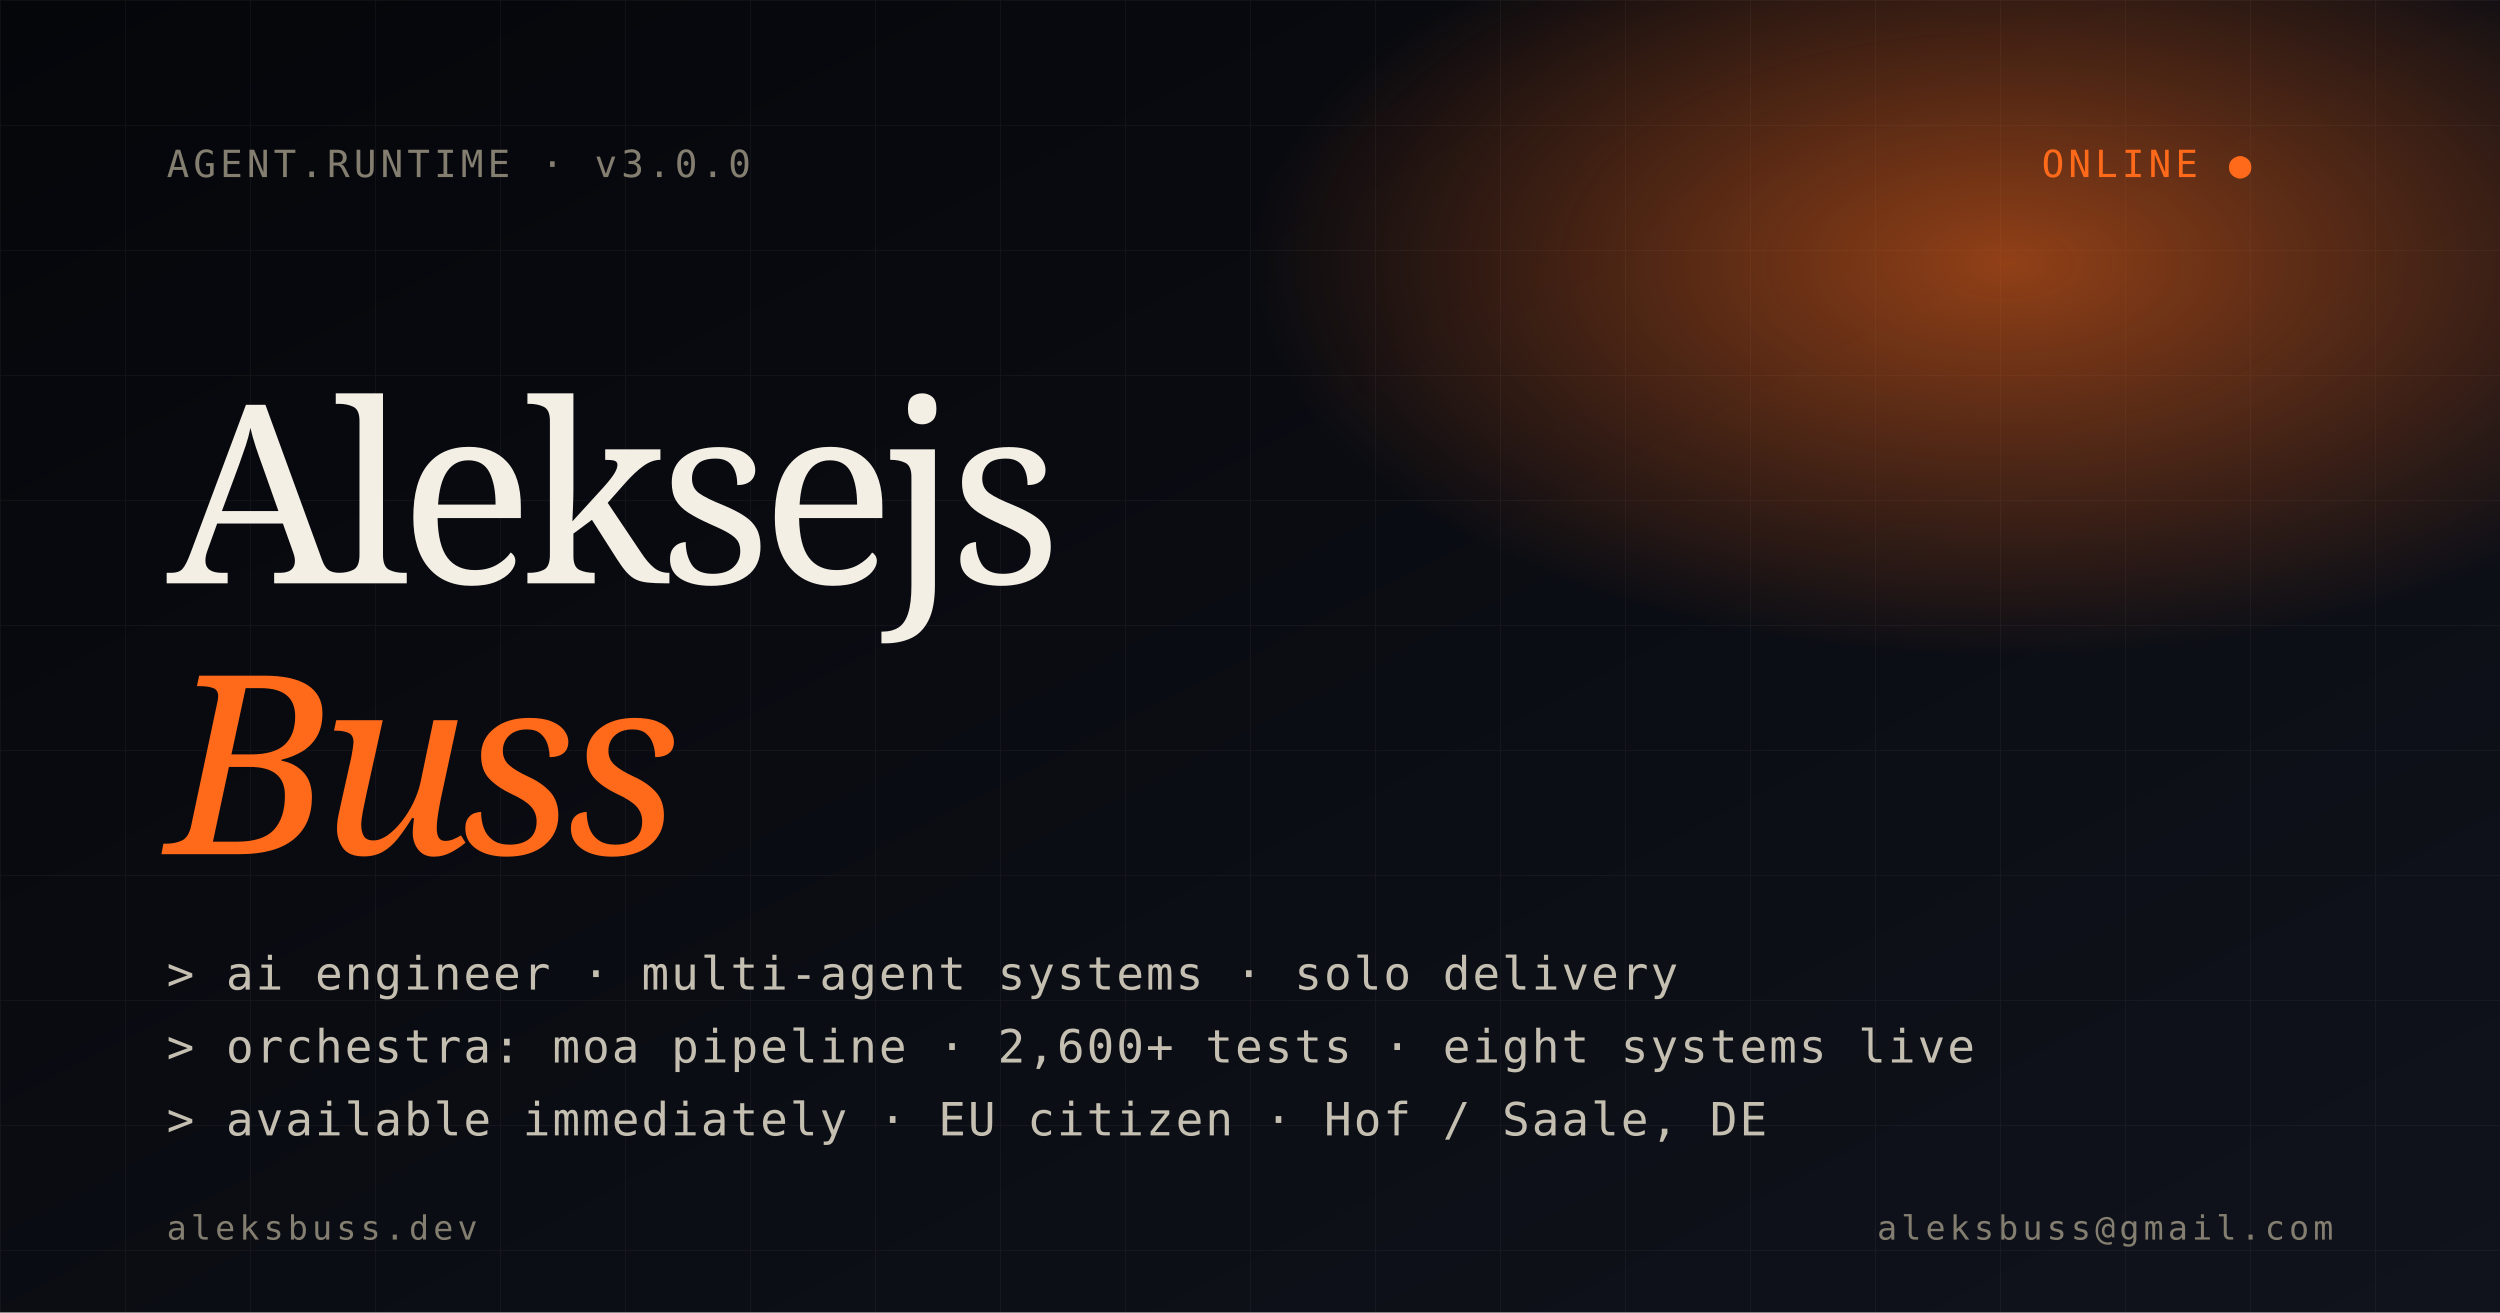
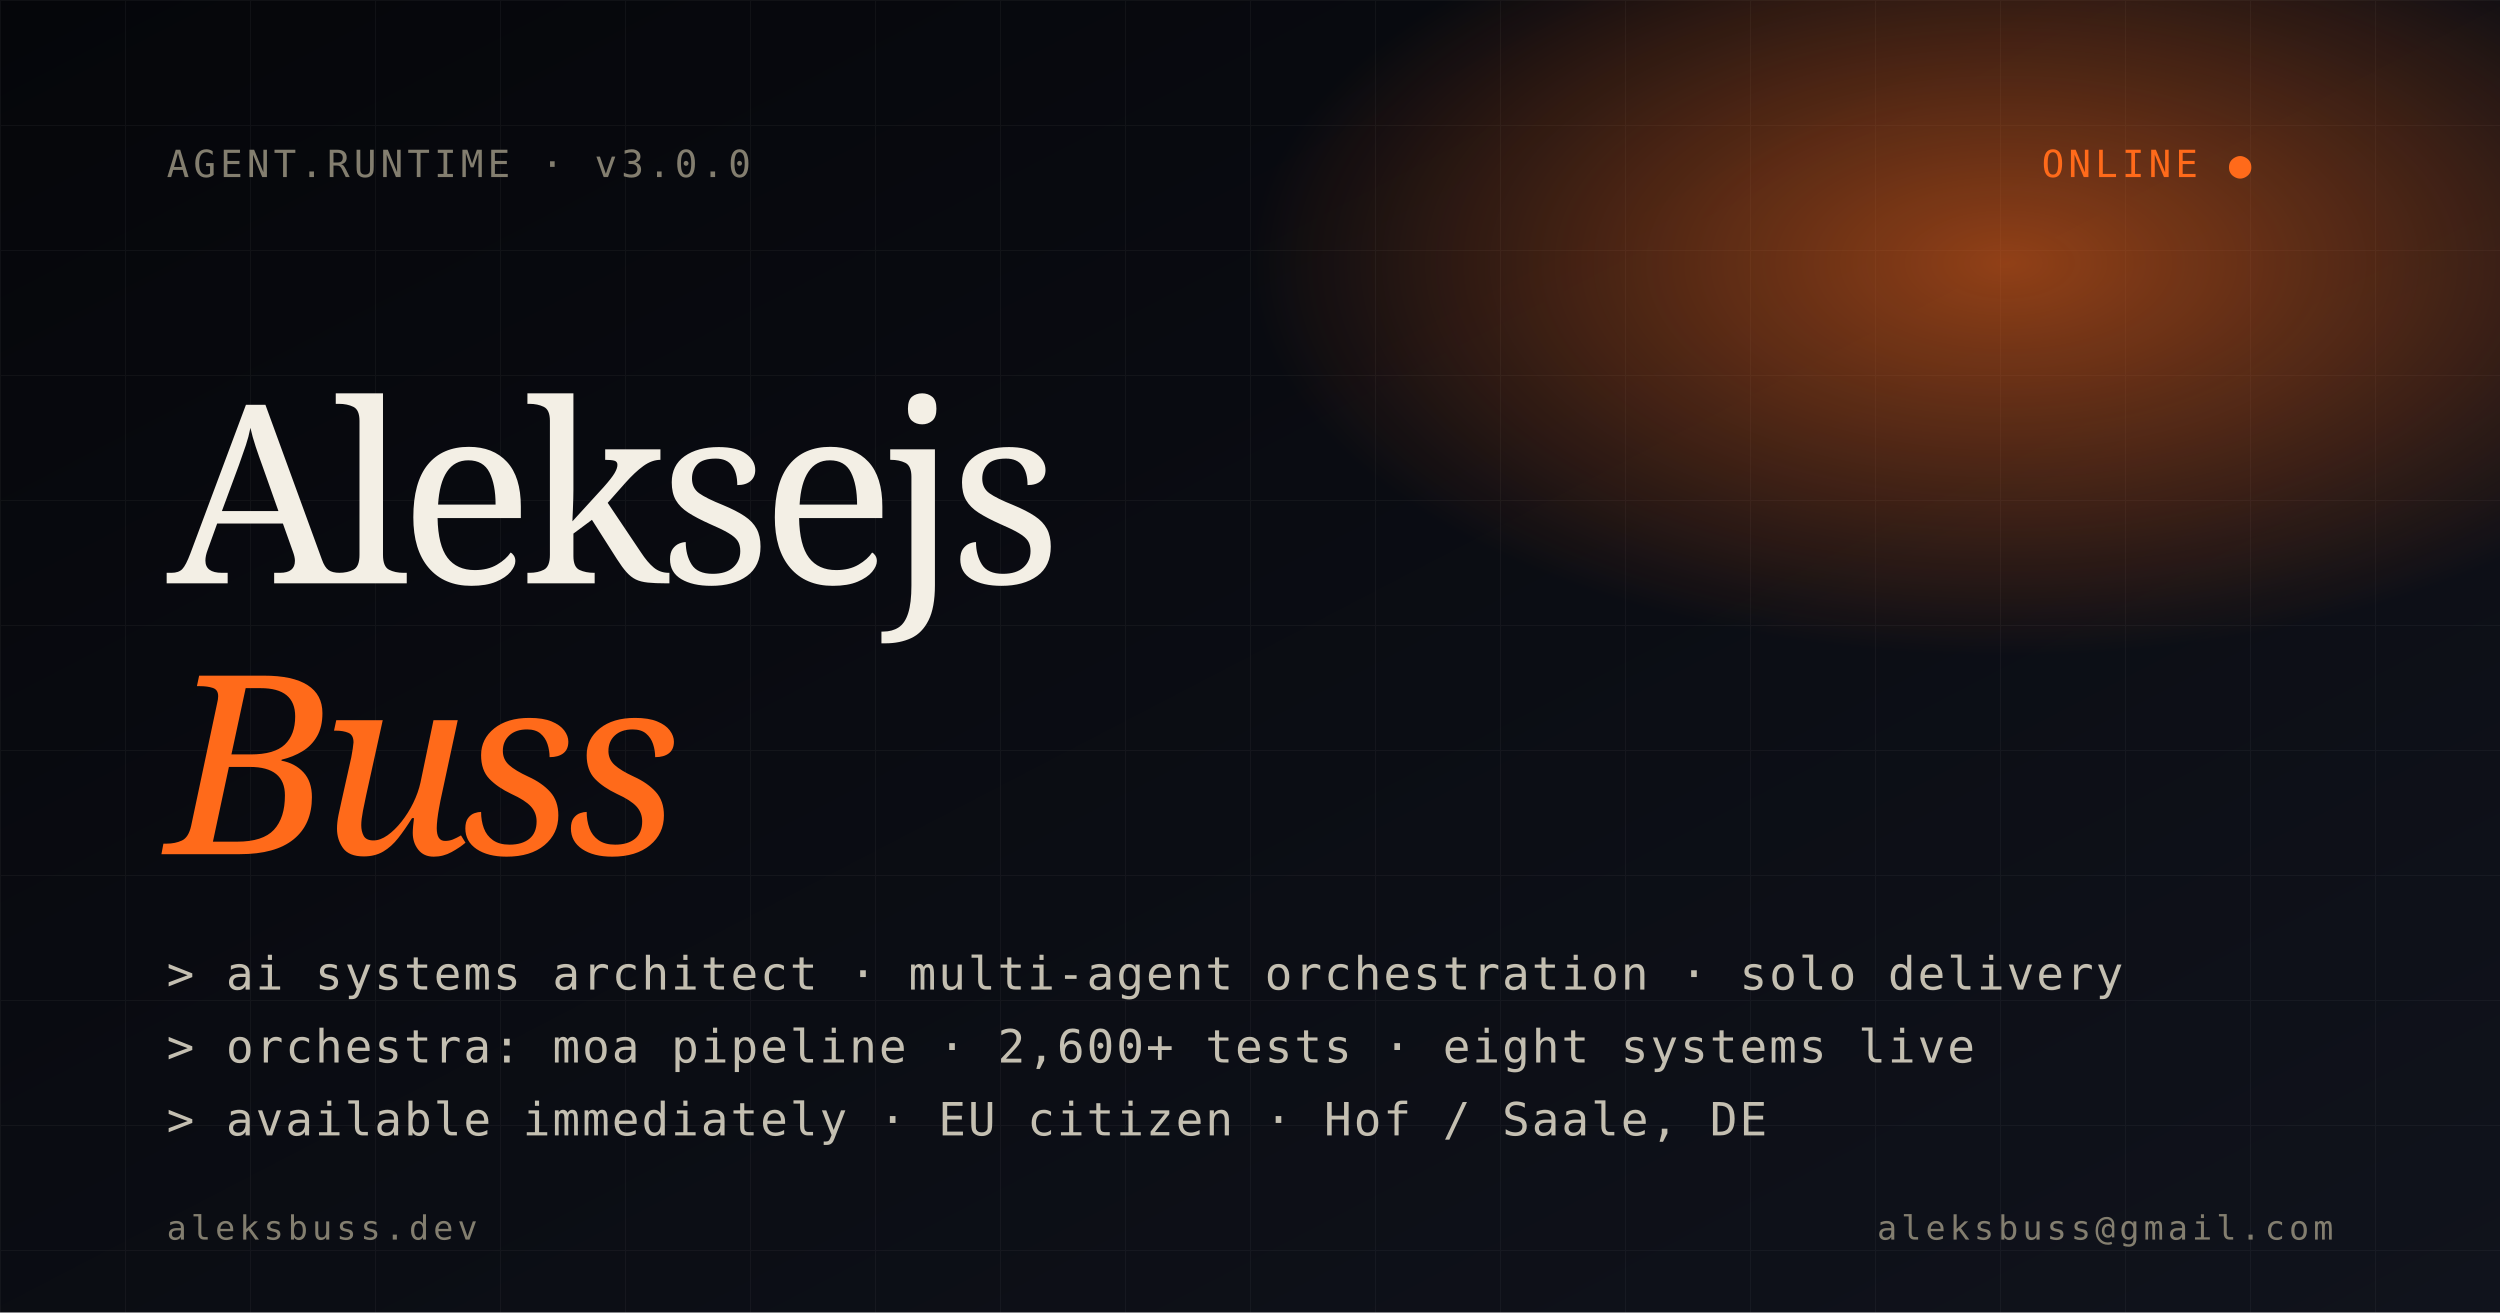
<svg xmlns="http://www.w3.org/2000/svg" viewBox="0 0 1200 630" width="1200" height="630">
  <defs>
    <linearGradient id="bg" x1="0" y1="0" x2="1" y2="1">
      <stop offset="0%" stop-color="#05060a" />
      <stop offset="100%" stop-color="#10131c" />
    </linearGradient>
    <radialGradient id="glow" cx="80%" cy="20%">
      <stop offset="0%" stop-color="#ff6a1a" stop-opacity="0.55" />
      <stop offset="60%" stop-color="#ff6a1a" stop-opacity="0" />
    </radialGradient>
    <pattern id="grid" width="60" height="60" patternUnits="userSpaceOnUse">
      <path d="M 60 0 L 0 0 0 60" fill="none" stroke="rgba(255,255,255,0.04)" stroke-width="1" />
    </pattern>
  </defs>
  <rect width="1200" height="630" fill="url(#bg)" />
  <rect width="1200" height="630" fill="url(#grid)" />
  <rect width="1200" height="630" fill="url(#glow)" />
  <g font-family="'JetBrains Mono', monospace" fill="#837e6f" font-size="18" letter-spacing="2">
    <text x="80" y="85">AGENT.RUNTIME · v3.0.0</text>
    <text x="980" y="85" fill="#ff6a1a">ONLINE ●</text>
  </g>
  <g font-family="'Fraunces', serif" fill="#f3efe5">
    <text x="80" y="280" font-size="120" font-weight="300" letter-spacing="-5">Aleksejs</text>
    <text x="80" y="410" font-size="120" font-weight="300" font-style="italic" fill="#ff6a1a" letter-spacing="-5">Buss</text>
  </g>
  <g font-family="'JetBrains Mono', monospace" fill="#c4bfb1" font-size="22" letter-spacing="1">
-     <text x="80" y="475">&gt; ai engineer · multi-agent systems · solo delivery</text>
+     <text x="80" y="475">&gt; ai systems architect · multi-agent orchestration · solo delivery</text>
    <text x="80" y="510">&gt; orchestra: moa pipeline · 2,600+ tests · eight systems live</text>
    <text x="80" y="545">&gt; available immediately · EU citizen · Hof / Saale, DE</text>
  </g>
  <g font-family="'JetBrains Mono', monospace" fill="#837e6f" font-size="16" letter-spacing="2">
    <text x="80" y="595">aleksbuss.dev</text>
    <text x="1120" y="595" text-anchor="end">aleksbuss@gmail.com</text>
  </g>
</svg>
